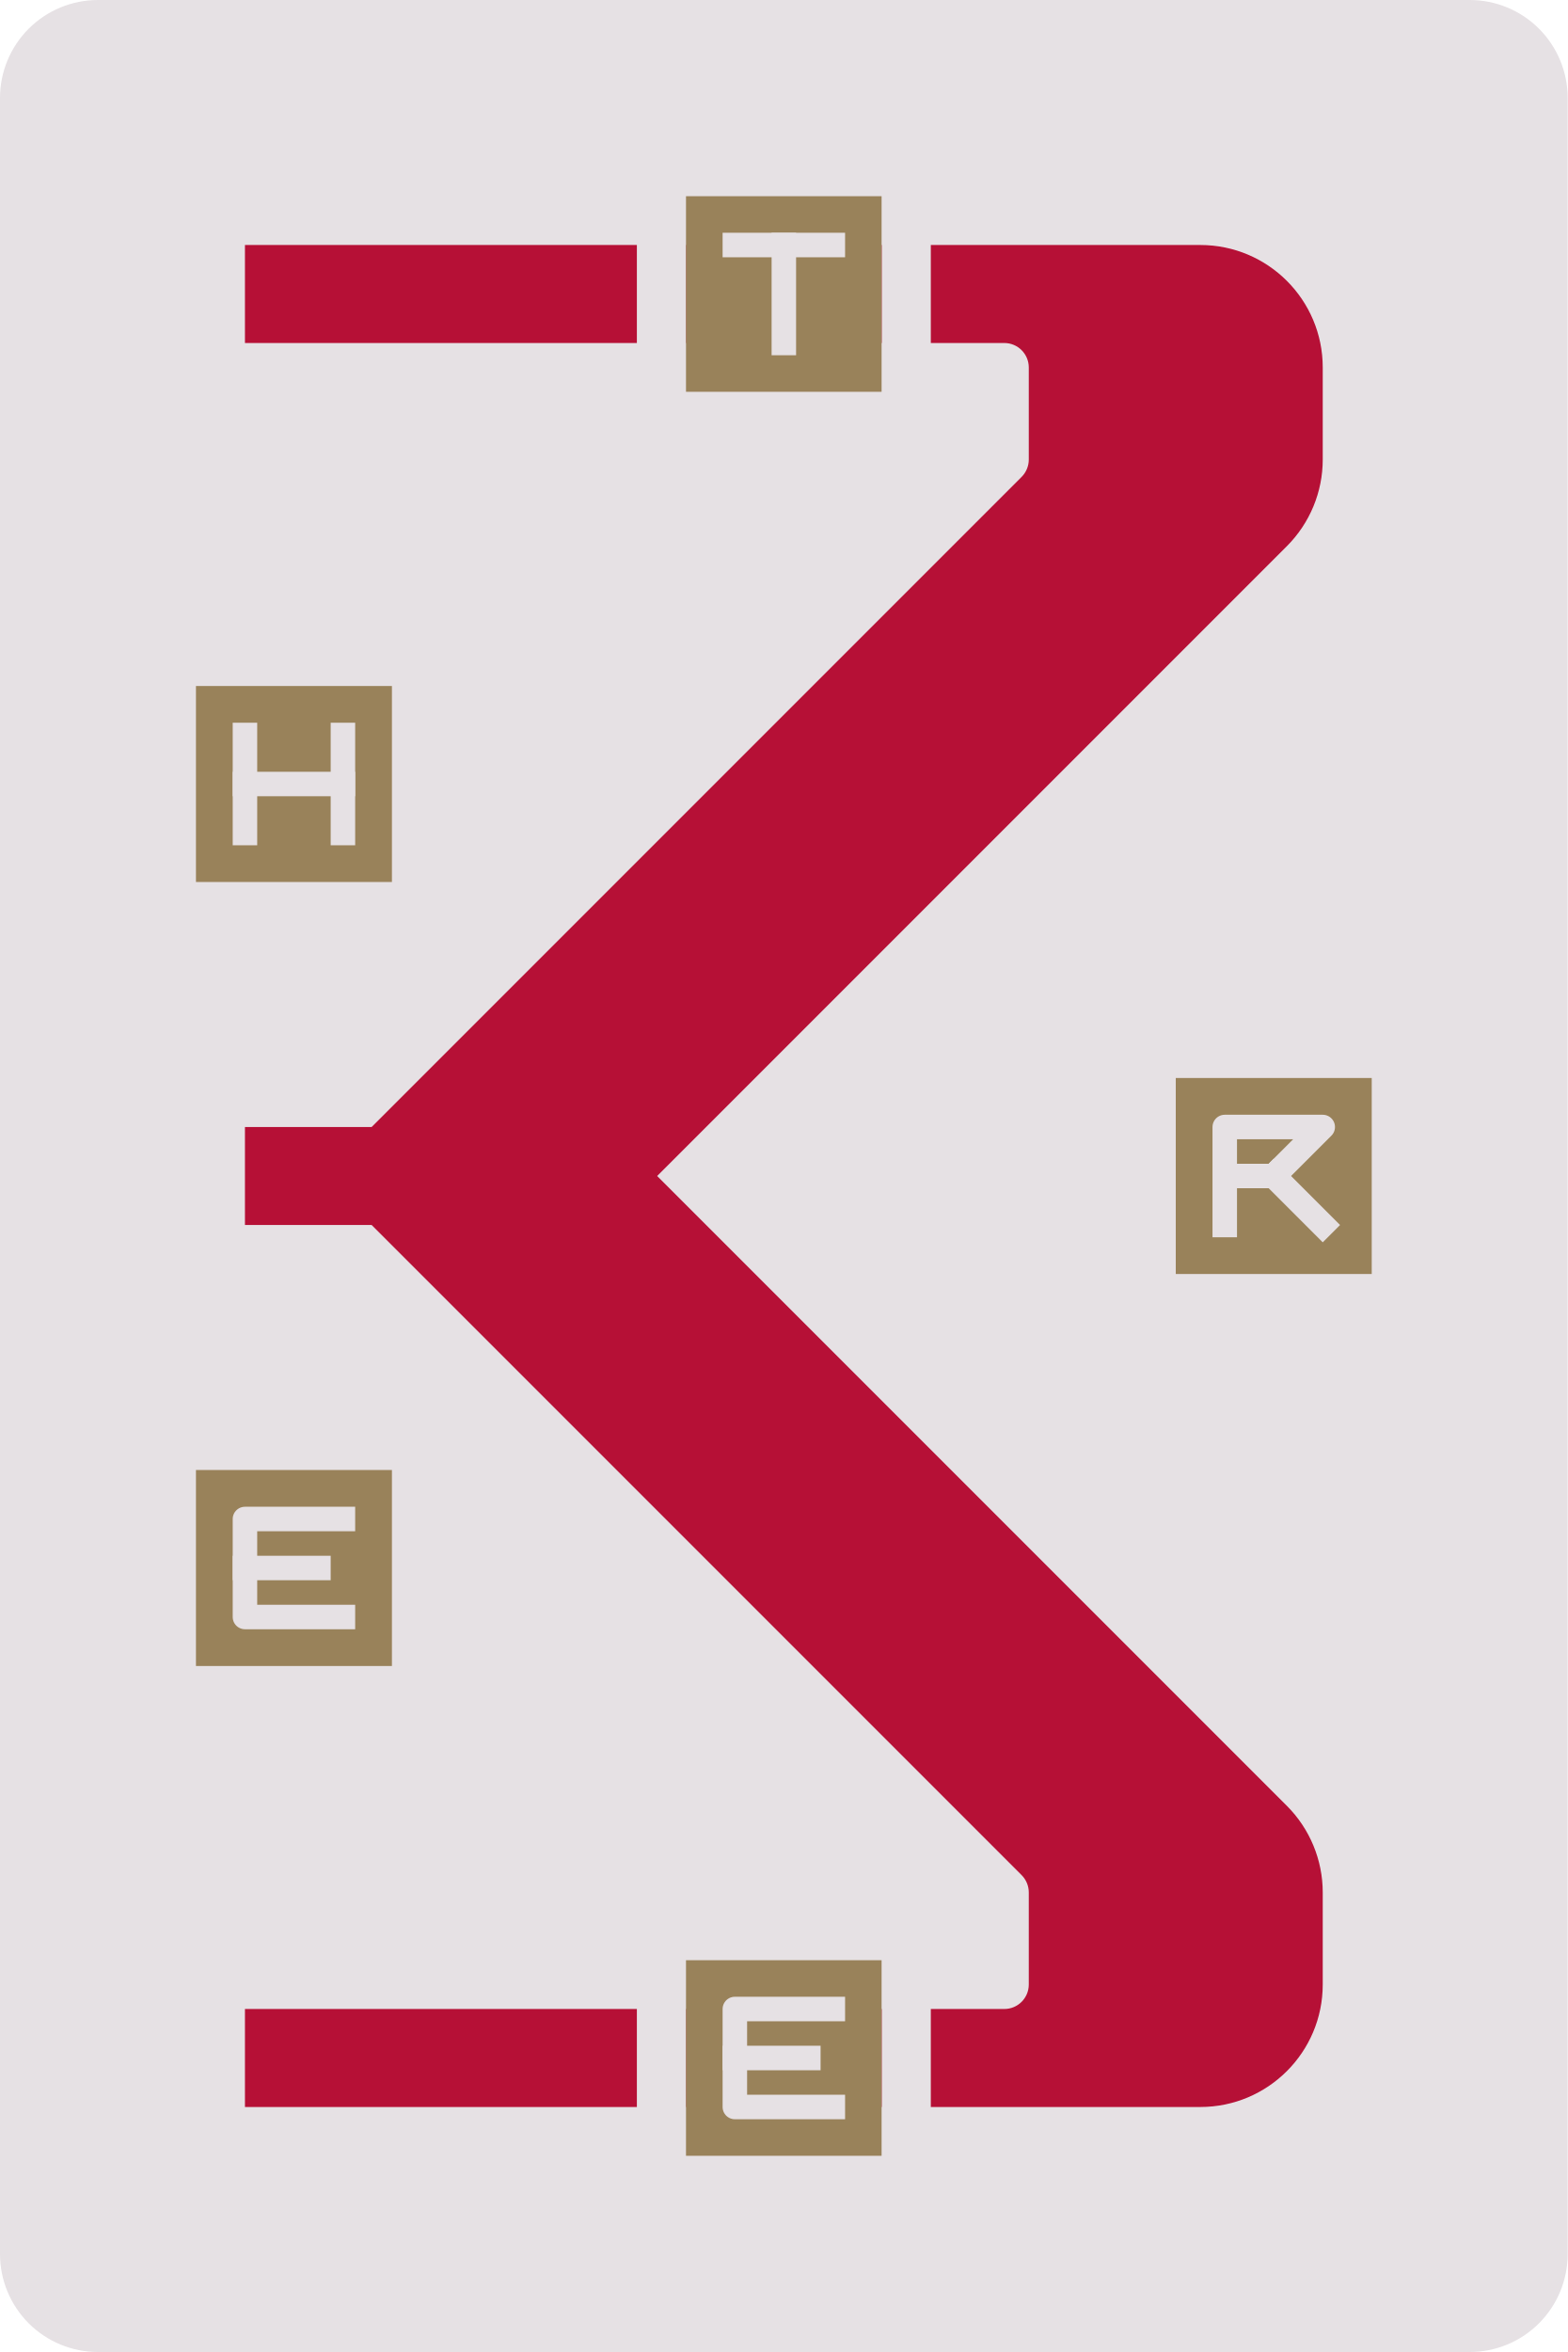
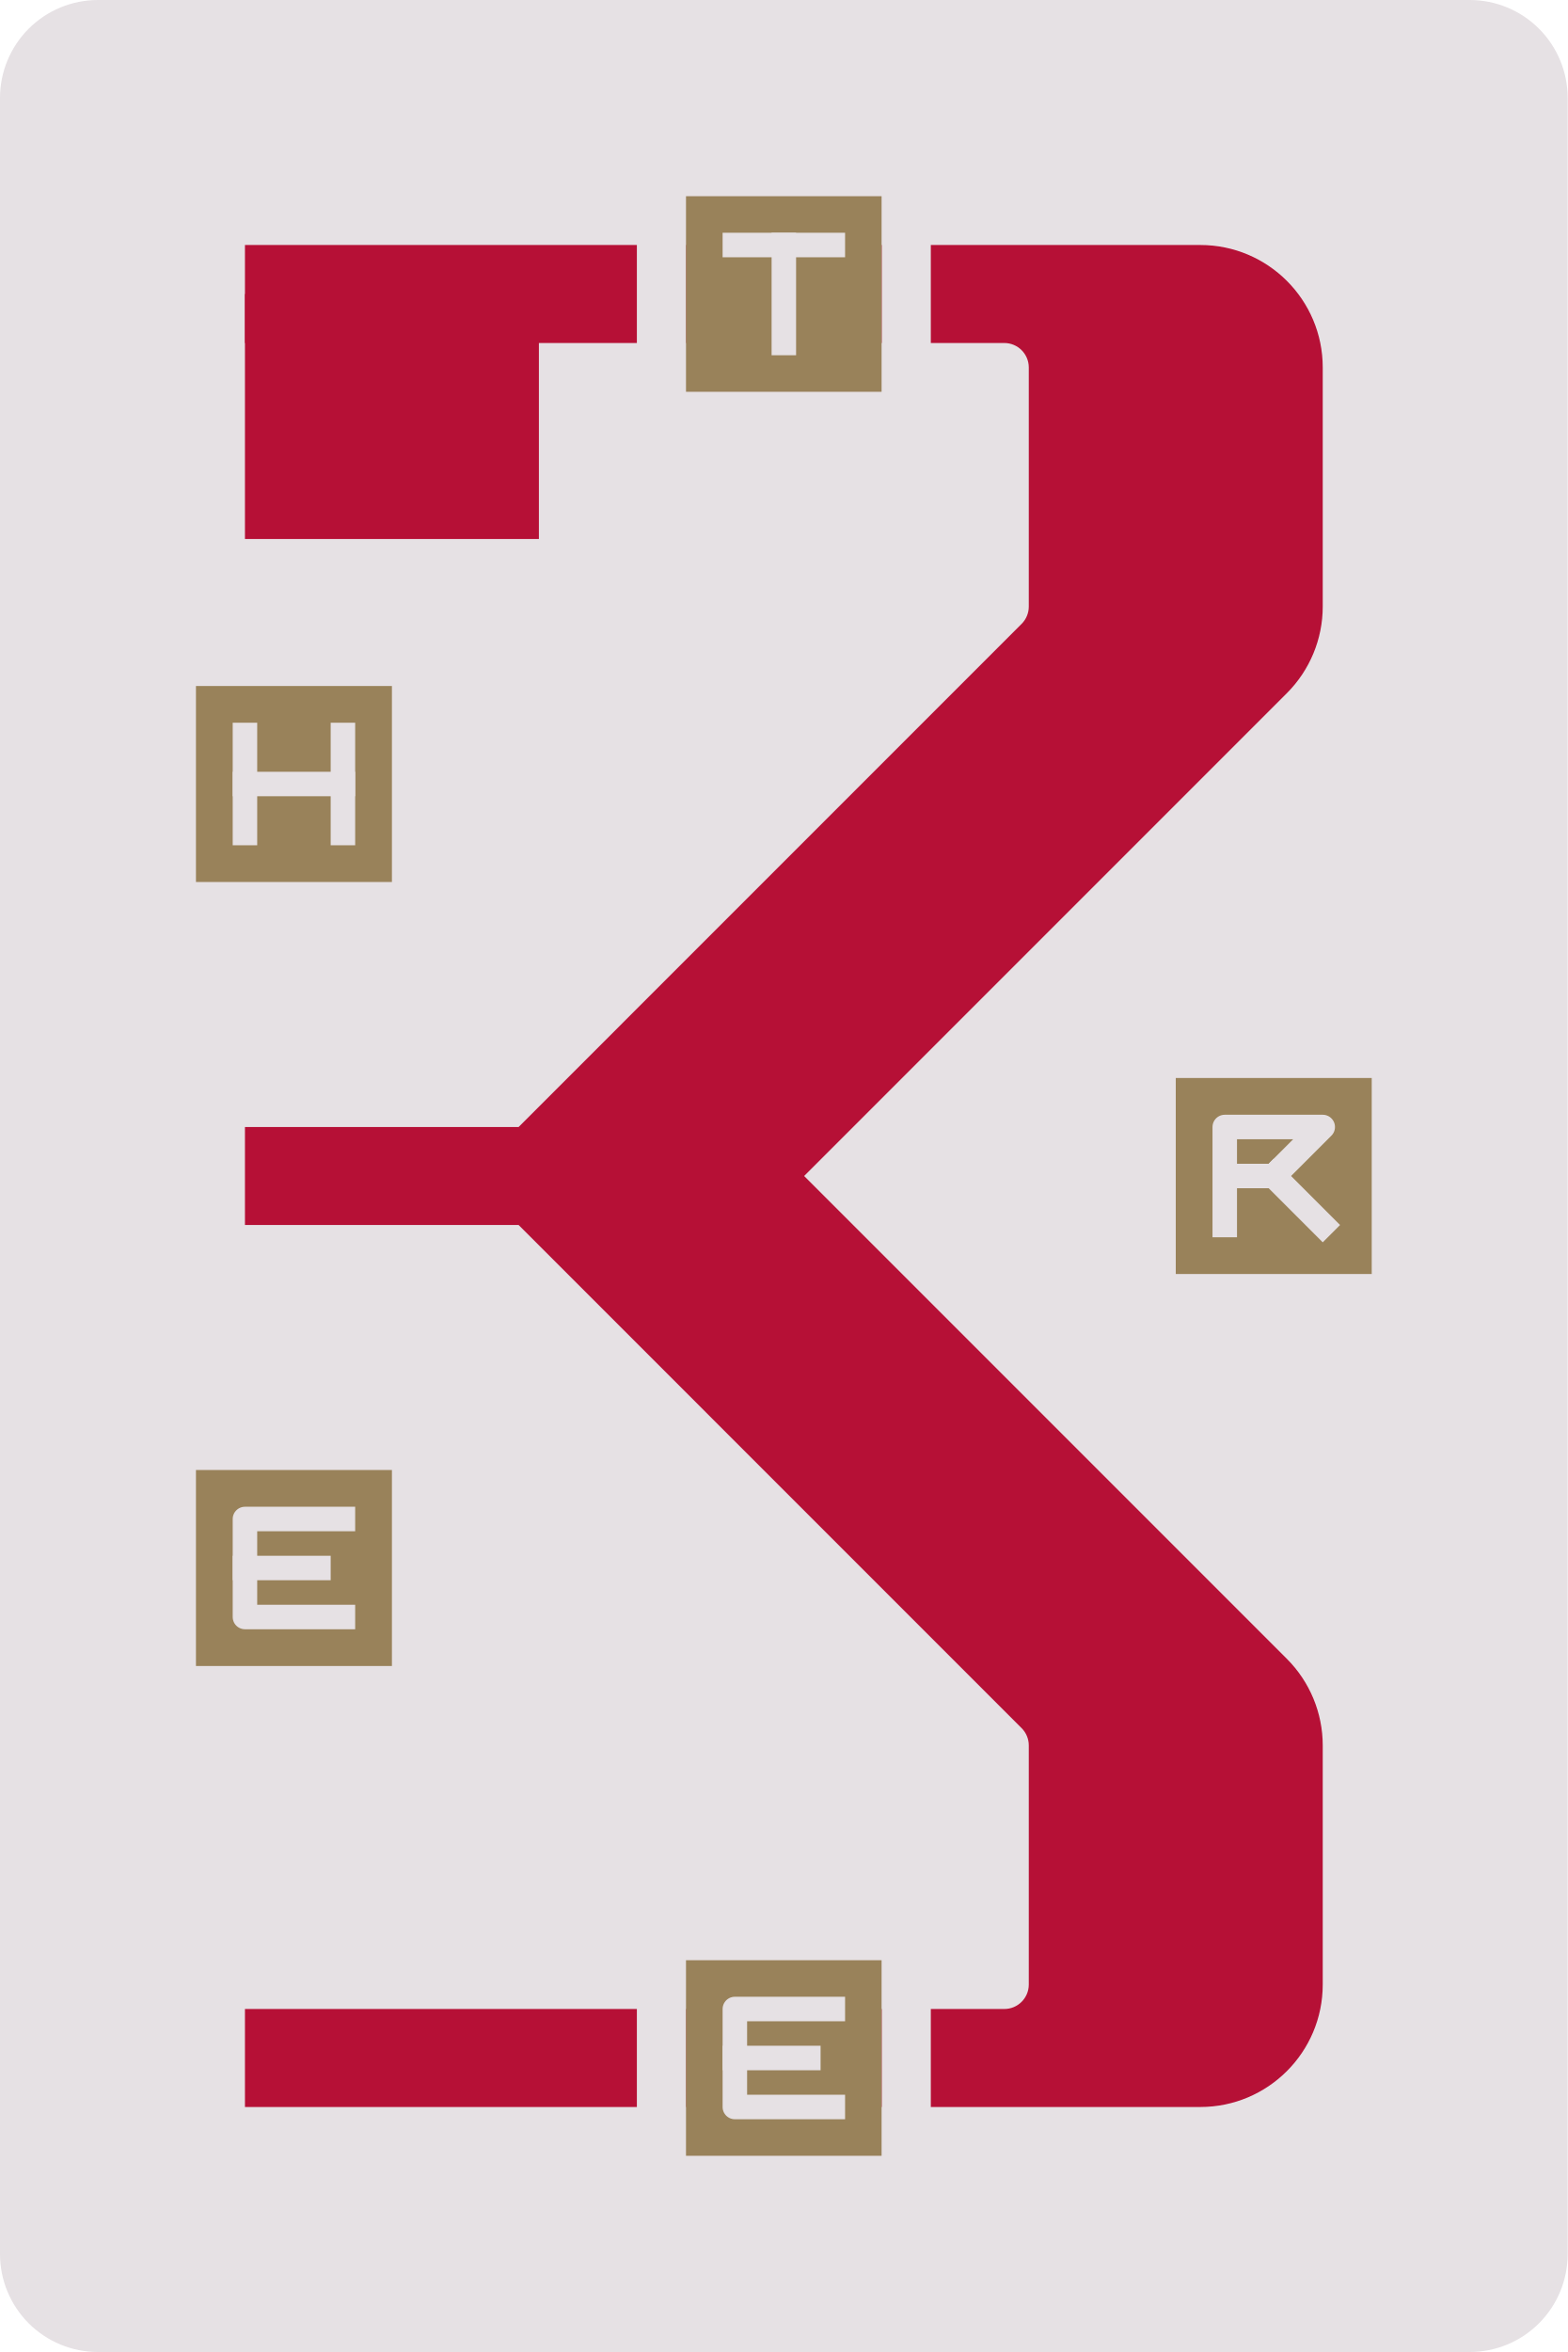
<svg xmlns="http://www.w3.org/2000/svg" width="100%" height="100%" viewBox="0 0 64 96" version="1.1" xml:space="preserve" style="fill-rule:evenodd;clip-rule:evenodd;stroke-linecap:square;stroke-linejoin:round;stroke-miterlimit:1.5;">
  <g transform="matrix(1,0,0,1,-272,0)">
    <g id="number3" transform="matrix(1,0,0,1,272,2.04148e-09)">
      <rect x="0" y="0" width="64" height="96" style="fill:none;" />
      <clipPath id="_clip1">
        <rect x="0" y="0" width="64" height="96" />
      </clipPath>
      <g clip-path="url(#_clip1)">
        <g transform="matrix(0.914286,0,0,0.880734,-658.286,-559.266)">
          <path d="M785.625,635C786.785,635 787.898,635.478 788.719,636.33C789.539,637.182 790,638.337 790,639.542L790,739.458C790,740.663 789.539,741.818 788.719,742.67C787.898,743.522 786.785,744 785.625,744L724.375,744C723.215,744 722.102,743.522 721.281,742.67C720.461,741.818 720,740.663 720,739.458L720,639.542C720,638.337 720.461,637.182 721.281,636.33C722.102,635.478 723.215,635 724.375,635L785.625,635Z" style="fill:rgb(230,225,228);" />
        </g>
        <g transform="matrix(0.95,-5.55112e-17,5.55112e-17,0.95,-63,2.4)">
-           <path d="M82.286,45.895L110.218,17.963C110.415,17.765 110.526,17.497 110.526,17.218L110.526,13.263C110.526,12.682 110.055,12.211 109.474,12.211L76.842,12.211L76.842,8L117.895,8C120.802,8 123.158,10.356 123.158,13.263L123.158,17.218C123.158,18.614 122.603,19.953 121.616,20.94L94.556,48L121.616,75.06C122.603,76.047 123.158,77.386 123.158,78.782L123.158,82.737C123.158,85.644 120.802,88 117.895,88L76.842,88L76.842,83.789L109.474,83.789C110.055,83.789 110.526,83.318 110.526,82.737L110.526,78.782C110.526,78.503 110.415,78.235 110.218,78.037L82.286,50.105L76.842,50.105L76.842,45.895L82.286,45.895Z" style="fill:rgb(182,16,54);" />
+           <path d="M88.602,45.895L110.218,24.278C110.415,24.081 110.526,23.813 110.526,23.534L110.526,13.263C110.526,12.682 110.055,12.211 109.474,12.211L76.842,12.211L76.842,8L117.895,8C120.802,8 123.158,10.356 123.158,13.263L123.158,23.534C123.158,24.93 122.603,26.269 121.616,27.256L100.872,48L121.616,68.744C122.603,69.731 123.158,71.07 123.158,72.466L123.158,82.737C123.158,85.644 120.802,88 117.895,88L76.842,88L76.842,83.789L109.474,83.789C110.055,83.789 110.526,83.318 110.526,82.737L110.526,72.466C110.526,72.187 110.415,71.919 110.218,71.722L88.602,50.105L76.842,50.105L76.842,45.895L88.602,45.895Z" style="fill:rgb(182,16,54);" />
        </g>
        <g transform="matrix(0.727273,0,0,0.727273,-28.7273,72.7273)">
          <rect x="78" y="10" width="11" height="11" style="fill:rgb(153,130,90);" />
          <path d="M91.75,23.75L75.25,23.75L75.25,7.25L91.75,7.25L91.75,23.75ZM89,10L78,10L78,21L89,21L89,10Z" style="fill:rgb(230,225,228);" />
        </g>
        <g transform="matrix(0.5,0,0,0.5,-10,76)">
          <path d="M88,12L80,12L80,20L88,20" style="fill:none;stroke:rgb(230,225,228);stroke-width:2px;" />
        </g>
        <g transform="matrix(0.5,0,0,0.5,-26,68)">
          <path d="M112,32L118,32" style="fill:none;stroke:rgb(230,225,228);stroke-width:2px;" />
        </g>
        <g transform="matrix(0.727273,0,0,0.727273,-28.7273,0.727273)">
          <rect x="78" y="10" width="11" height="11" style="fill:rgb(153,130,90);" />
          <path d="M91.75,23.75L75.25,23.75L75.25,7.25L91.75,7.25L91.75,23.75ZM89,10L78,10L78,21L89,21L89,10Z" style="fill:rgb(230,225,228);" />
        </g>
        <g transform="matrix(0.727273,0,0,0.727273,-48.7273,20.7273)">
          <rect x="78" y="10" width="11" height="11" style="fill:rgb(153,130,90);" />
        </g>
        <g transform="matrix(0.727273,0,0,0.727273,-8.72727,36.7273)">
          <rect x="78" y="10" width="11" height="11" style="fill:rgb(153,130,90);" />
        </g>
        <g transform="matrix(0.666667,0,0,0.666667,-44.6667,-11.3333)">
          <path d="M112,32L118,32" style="fill:none;stroke:rgb(230,225,228);stroke-width:1.5px;" />
        </g>
        <g transform="matrix(4.08216e-17,0.666667,-0.666667,4.08216e-17,53.3333,-64.6667)">
          <path d="M112,32L118,32" style="fill:none;stroke:rgb(230,225,228);stroke-width:1.5px;" />
        </g>
        <g transform="matrix(4.08216e-17,0.666667,-0.666667,4.08216e-17,71.3333,-28.6667)">
          <path d="M115,32L115,29L112,26L112,32L118,32" style="fill:none;stroke:rgb(230,225,228);stroke-width:1.5px;" />
        </g>
        <g transform="matrix(0.5,0,0,0.5,-132,16)">
          <path d="M284,28L284,36" style="fill:none;stroke:rgb(230,225,228);stroke-width:2px;" />
        </g>
        <g transform="matrix(0.5,0,0,0.5,-128,16)">
          <path d="M284,28L284,36" style="fill:none;stroke:rgb(230,225,228);stroke-width:2px;" />
        </g>
        <g transform="matrix(3.06162e-17,-0.5,0.5,3.06162e-17,-4,174)">
          <path d="M284,28L284,36" style="fill:none;stroke:rgb(230,225,228);stroke-width:2px;" />
        </g>
        <g transform="matrix(0.5,0,0,0.5,-92,32)">
          <path d="M288,32L292,36" style="fill:none;stroke:rgb(230,225,228);stroke-width:2px;" />
        </g>
        <g transform="matrix(0.727273,0,0,0.727273,-48.7273,52.7273)">
          <rect x="78" y="10" width="11" height="11" style="fill:rgb(153,130,90);" />
        </g>
        <g transform="matrix(0.5,0,0,0.5,-30,56)">
          <path d="M88,12L80,12L80,20L88,20" style="fill:none;stroke:rgb(230,225,228);stroke-width:2px;" />
        </g>
        <g transform="matrix(0.5,0,0,0.5,-46,48)">
          <path d="M112,32L118,32" style="fill:none;stroke:rgb(230,225,228);stroke-width:2px;" />
        </g>
+         <g transform="matrix(1,0,0,5,-304,-378)">
+           <rect x="314" y="78" width="12" height="2" style="fill:rgb(182,16,54);" />
+         </g>
      </g>
    </g>
  </g>
</svg>
